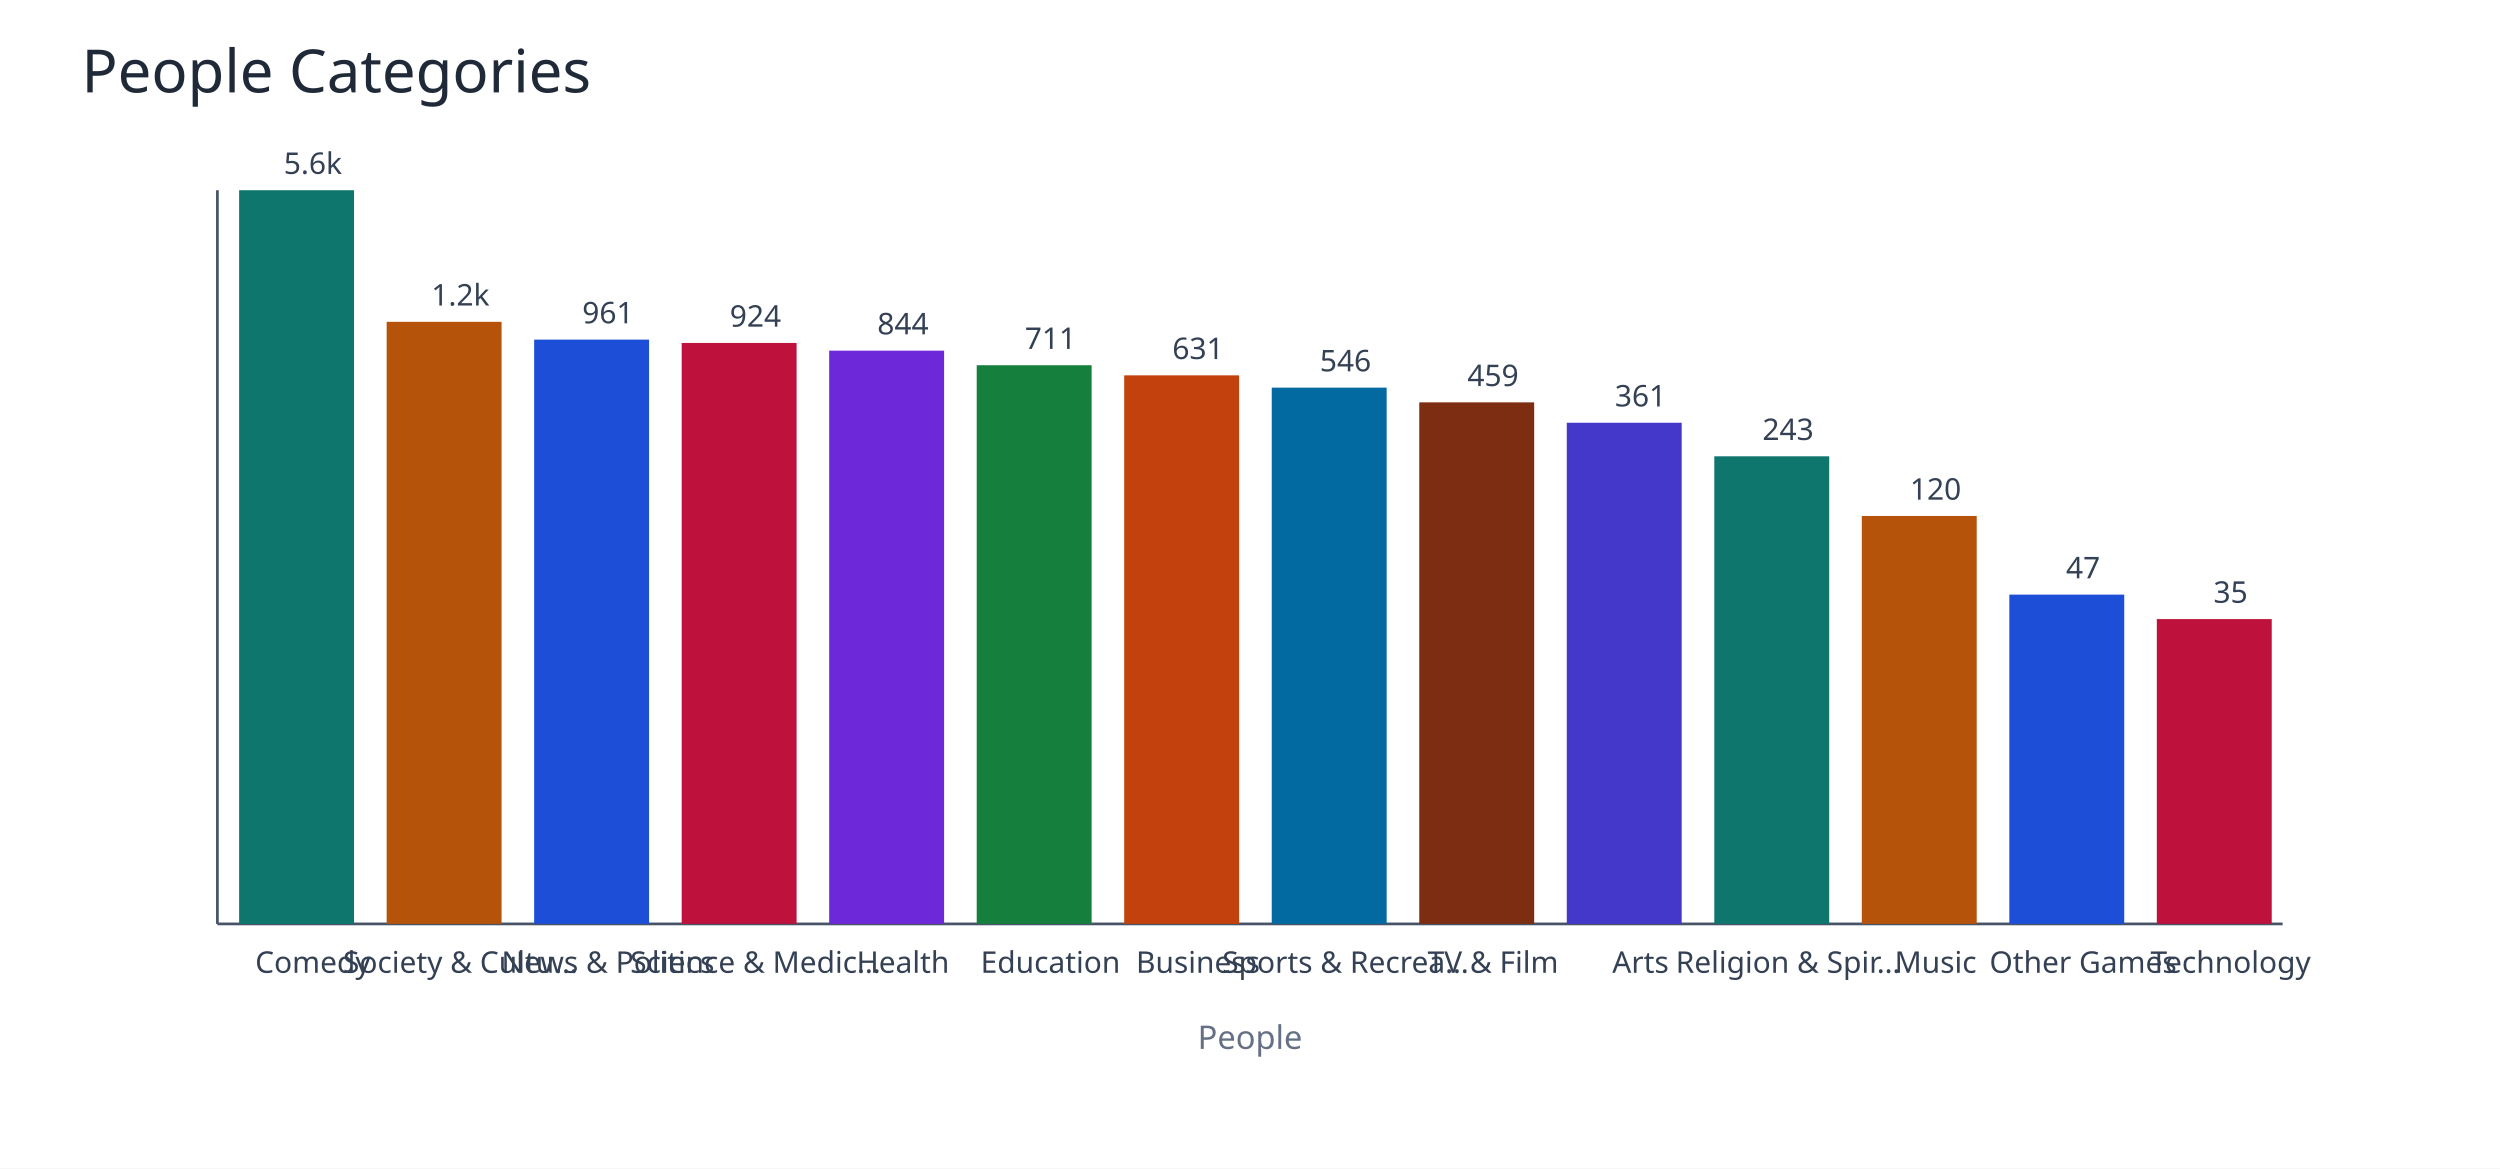
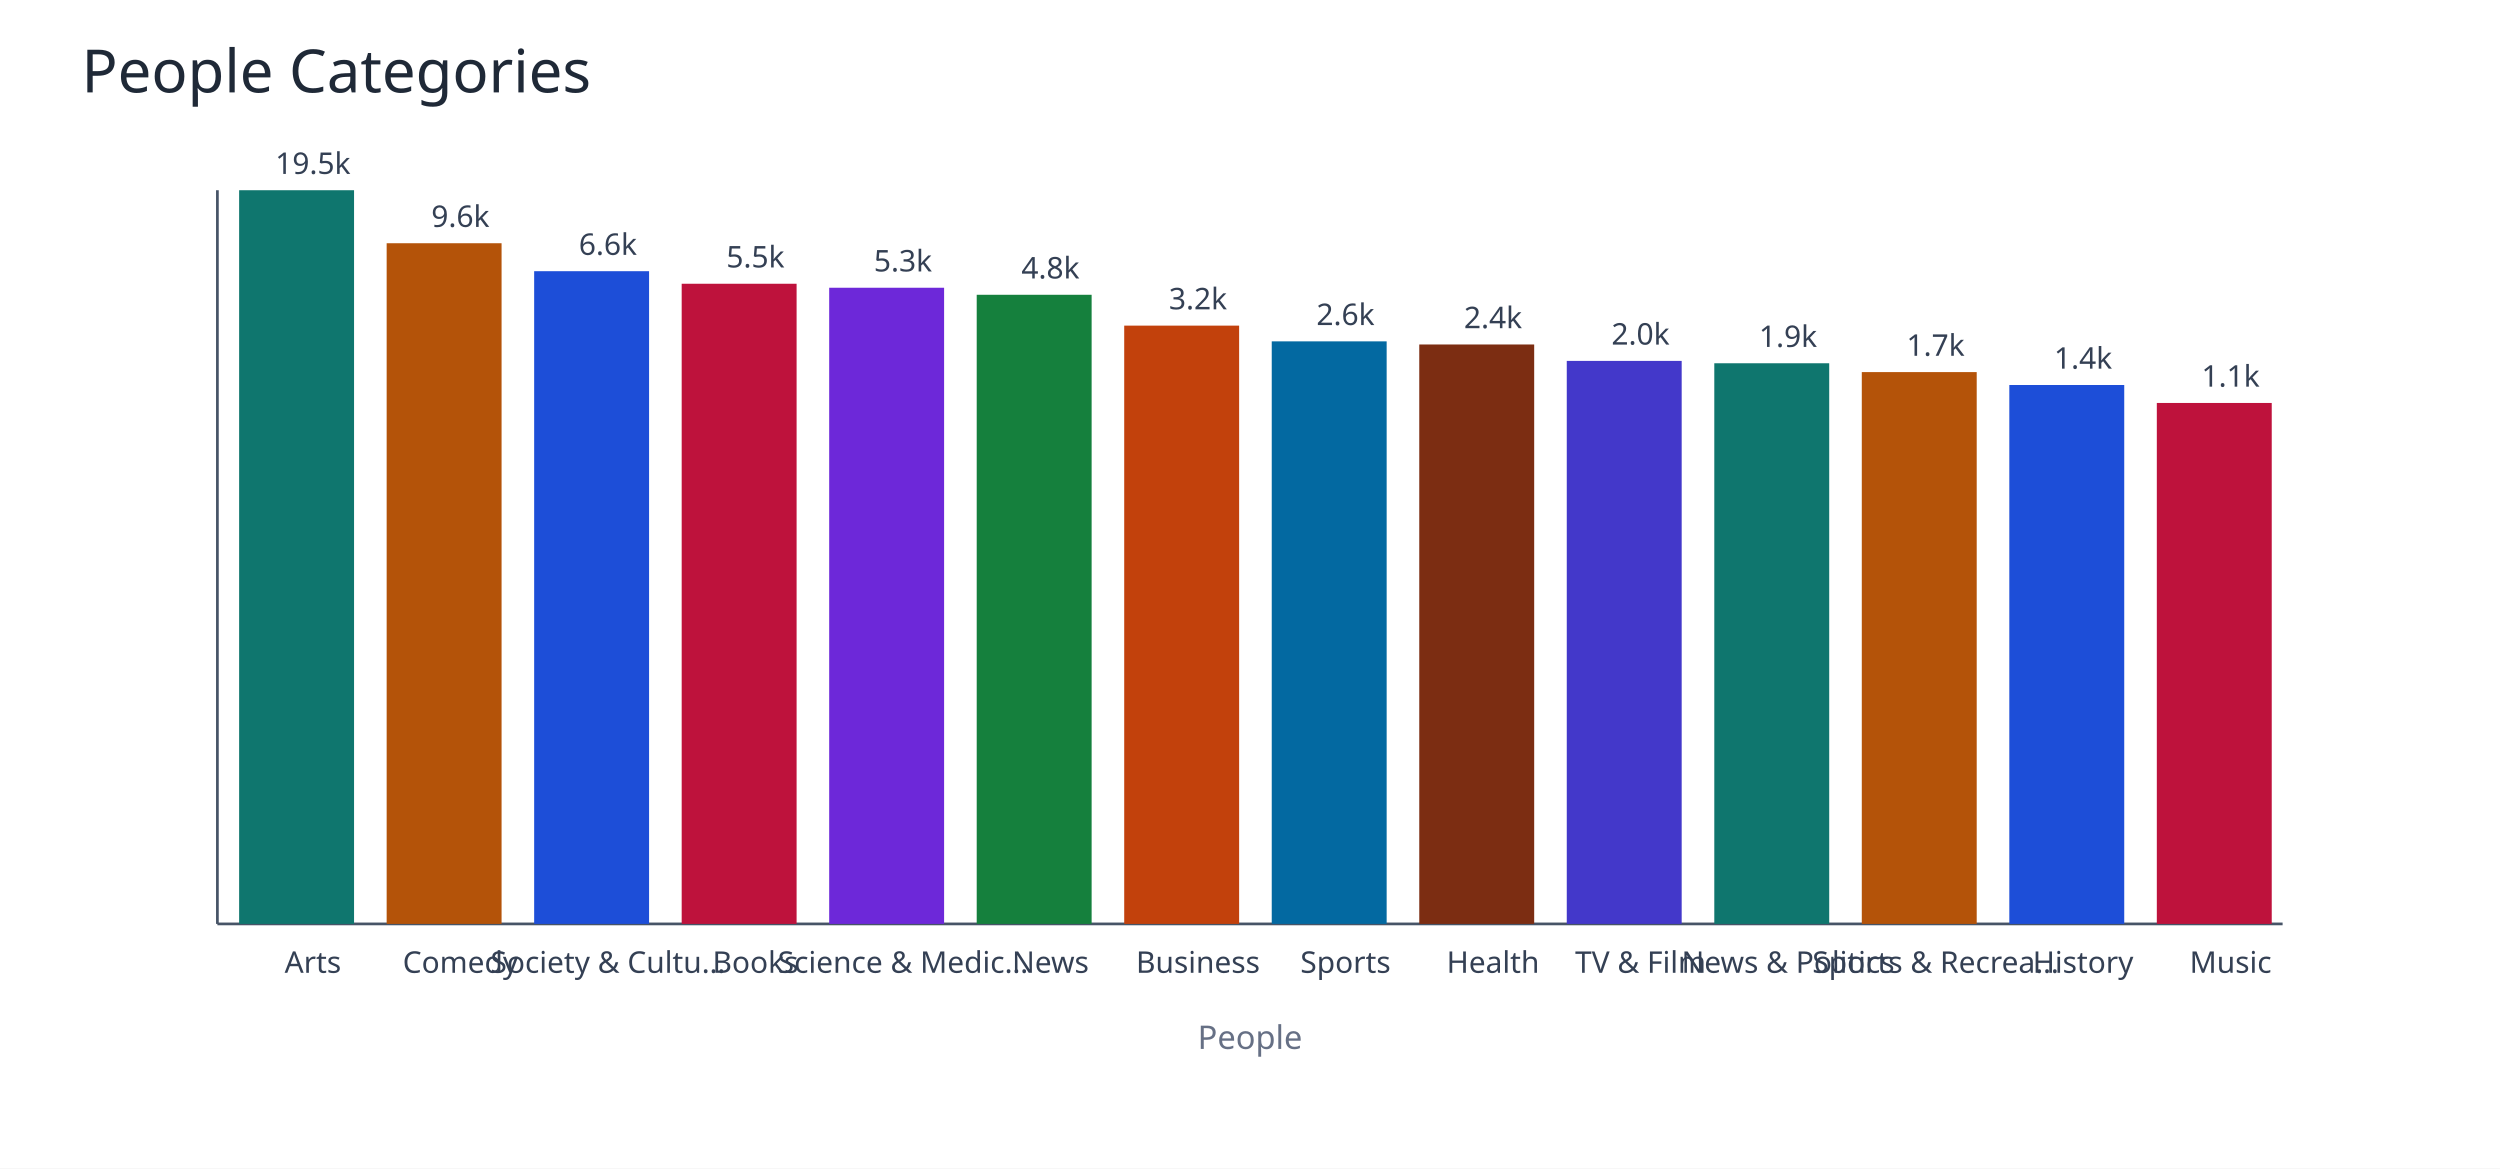
<svg xmlns="http://www.w3.org/2000/svg" viewBox="0 0 920 430" role="img">
  <rect width="100%" height="100%" fill="#ffffff" />
  <text x="30.00" y="34.00" font-family="system-ui, sans-serif" font-size="22" fill="#1f2937" text-anchor="start">People Categories</text>
  <line x1="80" y1="340" x2="840" y2="340" stroke="#475467" />
  <line x1="80" y1="70" x2="80" y2="340" stroke="#475467" />
  <text x="460.00" y="386.00" font-family="system-ui, sans-serif" font-size="12" fill="#667085" text-anchor="middle">People</text>
  <rect x="88.00" y="70.00" width="42.29" height="270.00" fill="#0f766e" />
-   <text x="115.14" y="358.00" font-family="system-ui, sans-serif" font-size="11" fill="#344054" text-anchor="middle">Comedy</text>
-   <text x="115.14" y="64.00" font-family="system-ui, sans-serif" font-size="11" fill="#344054" text-anchor="middle">5.6k</text>
-   <rect x="142.29" y="118.43" width="42.29" height="221.57" fill="#b45309" />
-   <text x="169.43" y="358.00" font-family="system-ui, sans-serif" font-size="11" fill="#344054" text-anchor="middle">Society &amp; Cultu…</text>
-   <text x="169.43" y="112.43" font-family="system-ui, sans-serif" font-size="11" fill="#344054" text-anchor="middle">1.2k</text>
-   <rect x="196.57" y="124.98" width="42.29" height="215.02" fill="#1d4ed8" />
-   <text x="223.71" y="358.00" font-family="system-ui, sans-serif" font-size="11" fill="#344054" text-anchor="middle">News &amp; Politics</text>
-   <text x="223.71" y="118.98" font-family="system-ui, sans-serif" font-size="11" fill="#344054" text-anchor="middle">961</text>
-   <rect x="250.86" y="126.21" width="42.29" height="213.79" fill="#be123c" />
-   <text x="278.00" y="358.00" font-family="system-ui, sans-serif" font-size="11" fill="#344054" text-anchor="middle">Science &amp; Medic…</text>
-   <text x="278.00" y="120.21" font-family="system-ui, sans-serif" font-size="11" fill="#344054" text-anchor="middle">924</text>
-   <rect x="305.14" y="129.04" width="42.29" height="210.96" fill="#6d28d9" />
-   <text x="332.29" y="358.00" font-family="system-ui, sans-serif" font-size="11" fill="#344054" text-anchor="middle">Health</text>
-   <text x="332.29" y="123.04" font-family="system-ui, sans-serif" font-size="11" fill="#344054" text-anchor="middle">844</text>
-   <rect x="359.43" y="134.40" width="42.29" height="205.60" fill="#15803d" />
-   <text x="386.57" y="358.00" font-family="system-ui, sans-serif" font-size="11" fill="#344054" text-anchor="middle">Education</text>
-   <text x="386.57" y="128.40" font-family="system-ui, sans-serif" font-size="11" fill="#344054" text-anchor="middle">711</text>
-   <rect x="413.71" y="138.13" width="42.29" height="201.87" fill="#c2410c" />
+   <text x="115.14" y="358.00" font-family="system-ui, sans-serif" font-size="11" fill="#344054" text-anchor="middle">Arts</text>
+   <text x="115.14" y="64.00" font-family="system-ui, sans-serif" font-size="11" fill="#344054" text-anchor="middle">19.5k</text>
+   <rect x="142.29" y="89.51" width="42.29" height="250.49" fill="#b45309" />
+   <text x="169.43" y="358.00" font-family="system-ui, sans-serif" font-size="11" fill="#344054" text-anchor="middle">Comedy</text>
+   <text x="169.43" y="83.51" font-family="system-ui, sans-serif" font-size="11" fill="#344054" text-anchor="middle">9.6k</text>
+   <rect x="196.57" y="99.80" width="42.29" height="240.20" fill="#1d4ed8" />
+   <text x="223.71" y="358.00" font-family="system-ui, sans-serif" font-size="11" fill="#344054" text-anchor="middle">Society &amp; Cultu…</text>
+   <text x="223.71" y="93.80" font-family="system-ui, sans-serif" font-size="11" fill="#344054" text-anchor="middle">6.6k</text>
+   <rect x="250.86" y="104.42" width="42.29" height="235.58" fill="#be123c" />
+   <text x="278.00" y="358.00" font-family="system-ui, sans-serif" font-size="11" fill="#344054" text-anchor="middle">Books</text>
+   <text x="278.00" y="98.42" font-family="system-ui, sans-serif" font-size="11" fill="#344054" text-anchor="middle">5.5k</text>
+   <rect x="305.14" y="105.89" width="42.29" height="234.11" fill="#6d28d9" />
+   <text x="332.29" y="358.00" font-family="system-ui, sans-serif" font-size="11" fill="#344054" text-anchor="middle">Science &amp; Medic…</text>
+   <text x="332.29" y="99.89" font-family="system-ui, sans-serif" font-size="11" fill="#344054" text-anchor="middle">5.3k</text>
+   <rect x="359.43" y="108.48" width="42.29" height="231.52" fill="#15803d" />
+   <text x="386.57" y="358.00" font-family="system-ui, sans-serif" font-size="11" fill="#344054" text-anchor="middle">News</text>
+   <text x="386.57" y="102.48" font-family="system-ui, sans-serif" font-size="11" fill="#344054" text-anchor="middle">4.8k</text>
+   <rect x="413.71" y="119.83" width="42.29" height="220.17" fill="#c2410c" />
  <text x="440.86" y="358.00" font-family="system-ui, sans-serif" font-size="11" fill="#344054" text-anchor="middle">Business</text>
-   <text x="440.86" y="132.13" font-family="system-ui, sans-serif" font-size="11" fill="#344054" text-anchor="middle">631</text>
-   <rect x="468.00" y="142.65" width="42.29" height="197.35" fill="#0369a1" />
-   <text x="495.14" y="358.00" font-family="system-ui, sans-serif" font-size="11" fill="#344054" text-anchor="middle">Sports &amp; Recrea…</text>
-   <text x="495.14" y="136.65" font-family="system-ui, sans-serif" font-size="11" fill="#344054" text-anchor="middle">546</text>
-   <rect x="522.29" y="148.07" width="42.29" height="191.93" fill="#7c2d12" />
-   <text x="549.43" y="358.00" font-family="system-ui, sans-serif" font-size="11" fill="#344054" text-anchor="middle">TV &amp; Film</text>
-   <text x="549.43" y="142.07" font-family="system-ui, sans-serif" font-size="11" fill="#344054" text-anchor="middle">459</text>
-   <rect x="576.57" y="155.57" width="42.29" height="184.43" fill="#4338ca" />
-   <text x="603.71" y="358.00" font-family="system-ui, sans-serif" font-size="11" fill="#344054" text-anchor="middle">Arts</text>
-   <text x="603.71" y="149.57" font-family="system-ui, sans-serif" font-size="11" fill="#344054" text-anchor="middle">361</text>
-   <rect x="630.86" y="167.92" width="42.29" height="172.08" fill="#0f766e" />
-   <text x="658.00" y="358.00" font-family="system-ui, sans-serif" font-size="11" fill="#344054" text-anchor="middle">Religion &amp; Spir…</text>
-   <text x="658.00" y="161.92" font-family="system-ui, sans-serif" font-size="11" fill="#344054" text-anchor="middle">243</text>
-   <rect x="685.14" y="189.88" width="42.29" height="150.12" fill="#b45309" />
-   <text x="712.29" y="358.00" font-family="system-ui, sans-serif" font-size="11" fill="#344054" text-anchor="middle">Music</text>
-   <text x="712.29" y="183.88" font-family="system-ui, sans-serif" font-size="11" fill="#344054" text-anchor="middle">120</text>
-   <rect x="739.43" y="218.82" width="42.29" height="121.18" fill="#1d4ed8" />
-   <text x="766.57" y="358.00" font-family="system-ui, sans-serif" font-size="11" fill="#344054" text-anchor="middle">Other Games</text>
-   <text x="766.57" y="212.82" font-family="system-ui, sans-serif" font-size="11" fill="#344054" text-anchor="middle">47</text>
-   <rect x="793.71" y="227.82" width="42.29" height="112.18" fill="#be123c" />
-   <text x="820.86" y="358.00" font-family="system-ui, sans-serif" font-size="11" fill="#344054" text-anchor="middle">Technology</text>
-   <text x="820.86" y="221.82" font-family="system-ui, sans-serif" font-size="11" fill="#344054" text-anchor="middle">35</text>
+   <text x="440.86" y="113.83" font-family="system-ui, sans-serif" font-size="11" fill="#344054" text-anchor="middle">3.2k</text>
+   <rect x="468.00" y="125.62" width="42.29" height="214.38" fill="#0369a1" />
+   <text x="495.14" y="358.00" font-family="system-ui, sans-serif" font-size="11" fill="#344054" text-anchor="middle">Sports</text>
+   <text x="495.14" y="119.62" font-family="system-ui, sans-serif" font-size="11" fill="#344054" text-anchor="middle">2.6k</text>
+   <rect x="522.29" y="126.77" width="42.29" height="213.23" fill="#7c2d12" />
+   <text x="549.43" y="358.00" font-family="system-ui, sans-serif" font-size="11" fill="#344054" text-anchor="middle">Health</text>
+   <text x="549.43" y="120.77" font-family="system-ui, sans-serif" font-size="11" fill="#344054" text-anchor="middle">2.4k</text>
+   <rect x="576.57" y="132.81" width="42.29" height="207.19" fill="#4338ca" />
+   <text x="603.71" y="358.00" font-family="system-ui, sans-serif" font-size="11" fill="#344054" text-anchor="middle">TV &amp; Film</text>
+   <text x="603.71" y="126.81" font-family="system-ui, sans-serif" font-size="11" fill="#344054" text-anchor="middle">2.0k</text>
+   <rect x="630.86" y="133.68" width="42.29" height="206.32" fill="#0f766e" />
+   <text x="658.00" y="358.00" font-family="system-ui, sans-serif" font-size="11" fill="#344054" text-anchor="middle">News &amp; Politics</text>
+   <text x="658.00" y="127.68" font-family="system-ui, sans-serif" font-size="11" fill="#344054" text-anchor="middle">1.9k</text>
+   <rect x="685.14" y="136.93" width="42.29" height="203.07" fill="#b45309" />
+   <text x="712.29" y="358.00" font-family="system-ui, sans-serif" font-size="11" fill="#344054" text-anchor="middle">Sports &amp; Recrea…</text>
+   <text x="712.29" y="130.93" font-family="system-ui, sans-serif" font-size="11" fill="#344054" text-anchor="middle">1.7k</text>
+   <rect x="739.43" y="141.68" width="42.29" height="198.32" fill="#1d4ed8" />
+   <text x="766.57" y="358.00" font-family="system-ui, sans-serif" font-size="11" fill="#344054" text-anchor="middle">History</text>
+   <text x="766.57" y="135.68" font-family="system-ui, sans-serif" font-size="11" fill="#344054" text-anchor="middle">1.4k</text>
+   <rect x="793.71" y="148.29" width="42.29" height="191.71" fill="#be123c" />
+   <text x="820.86" y="358.00" font-family="system-ui, sans-serif" font-size="11" fill="#344054" text-anchor="middle">Music</text>
+   <text x="820.86" y="142.29" font-family="system-ui, sans-serif" font-size="11" fill="#344054" text-anchor="middle">1.1k</text>
</svg>
